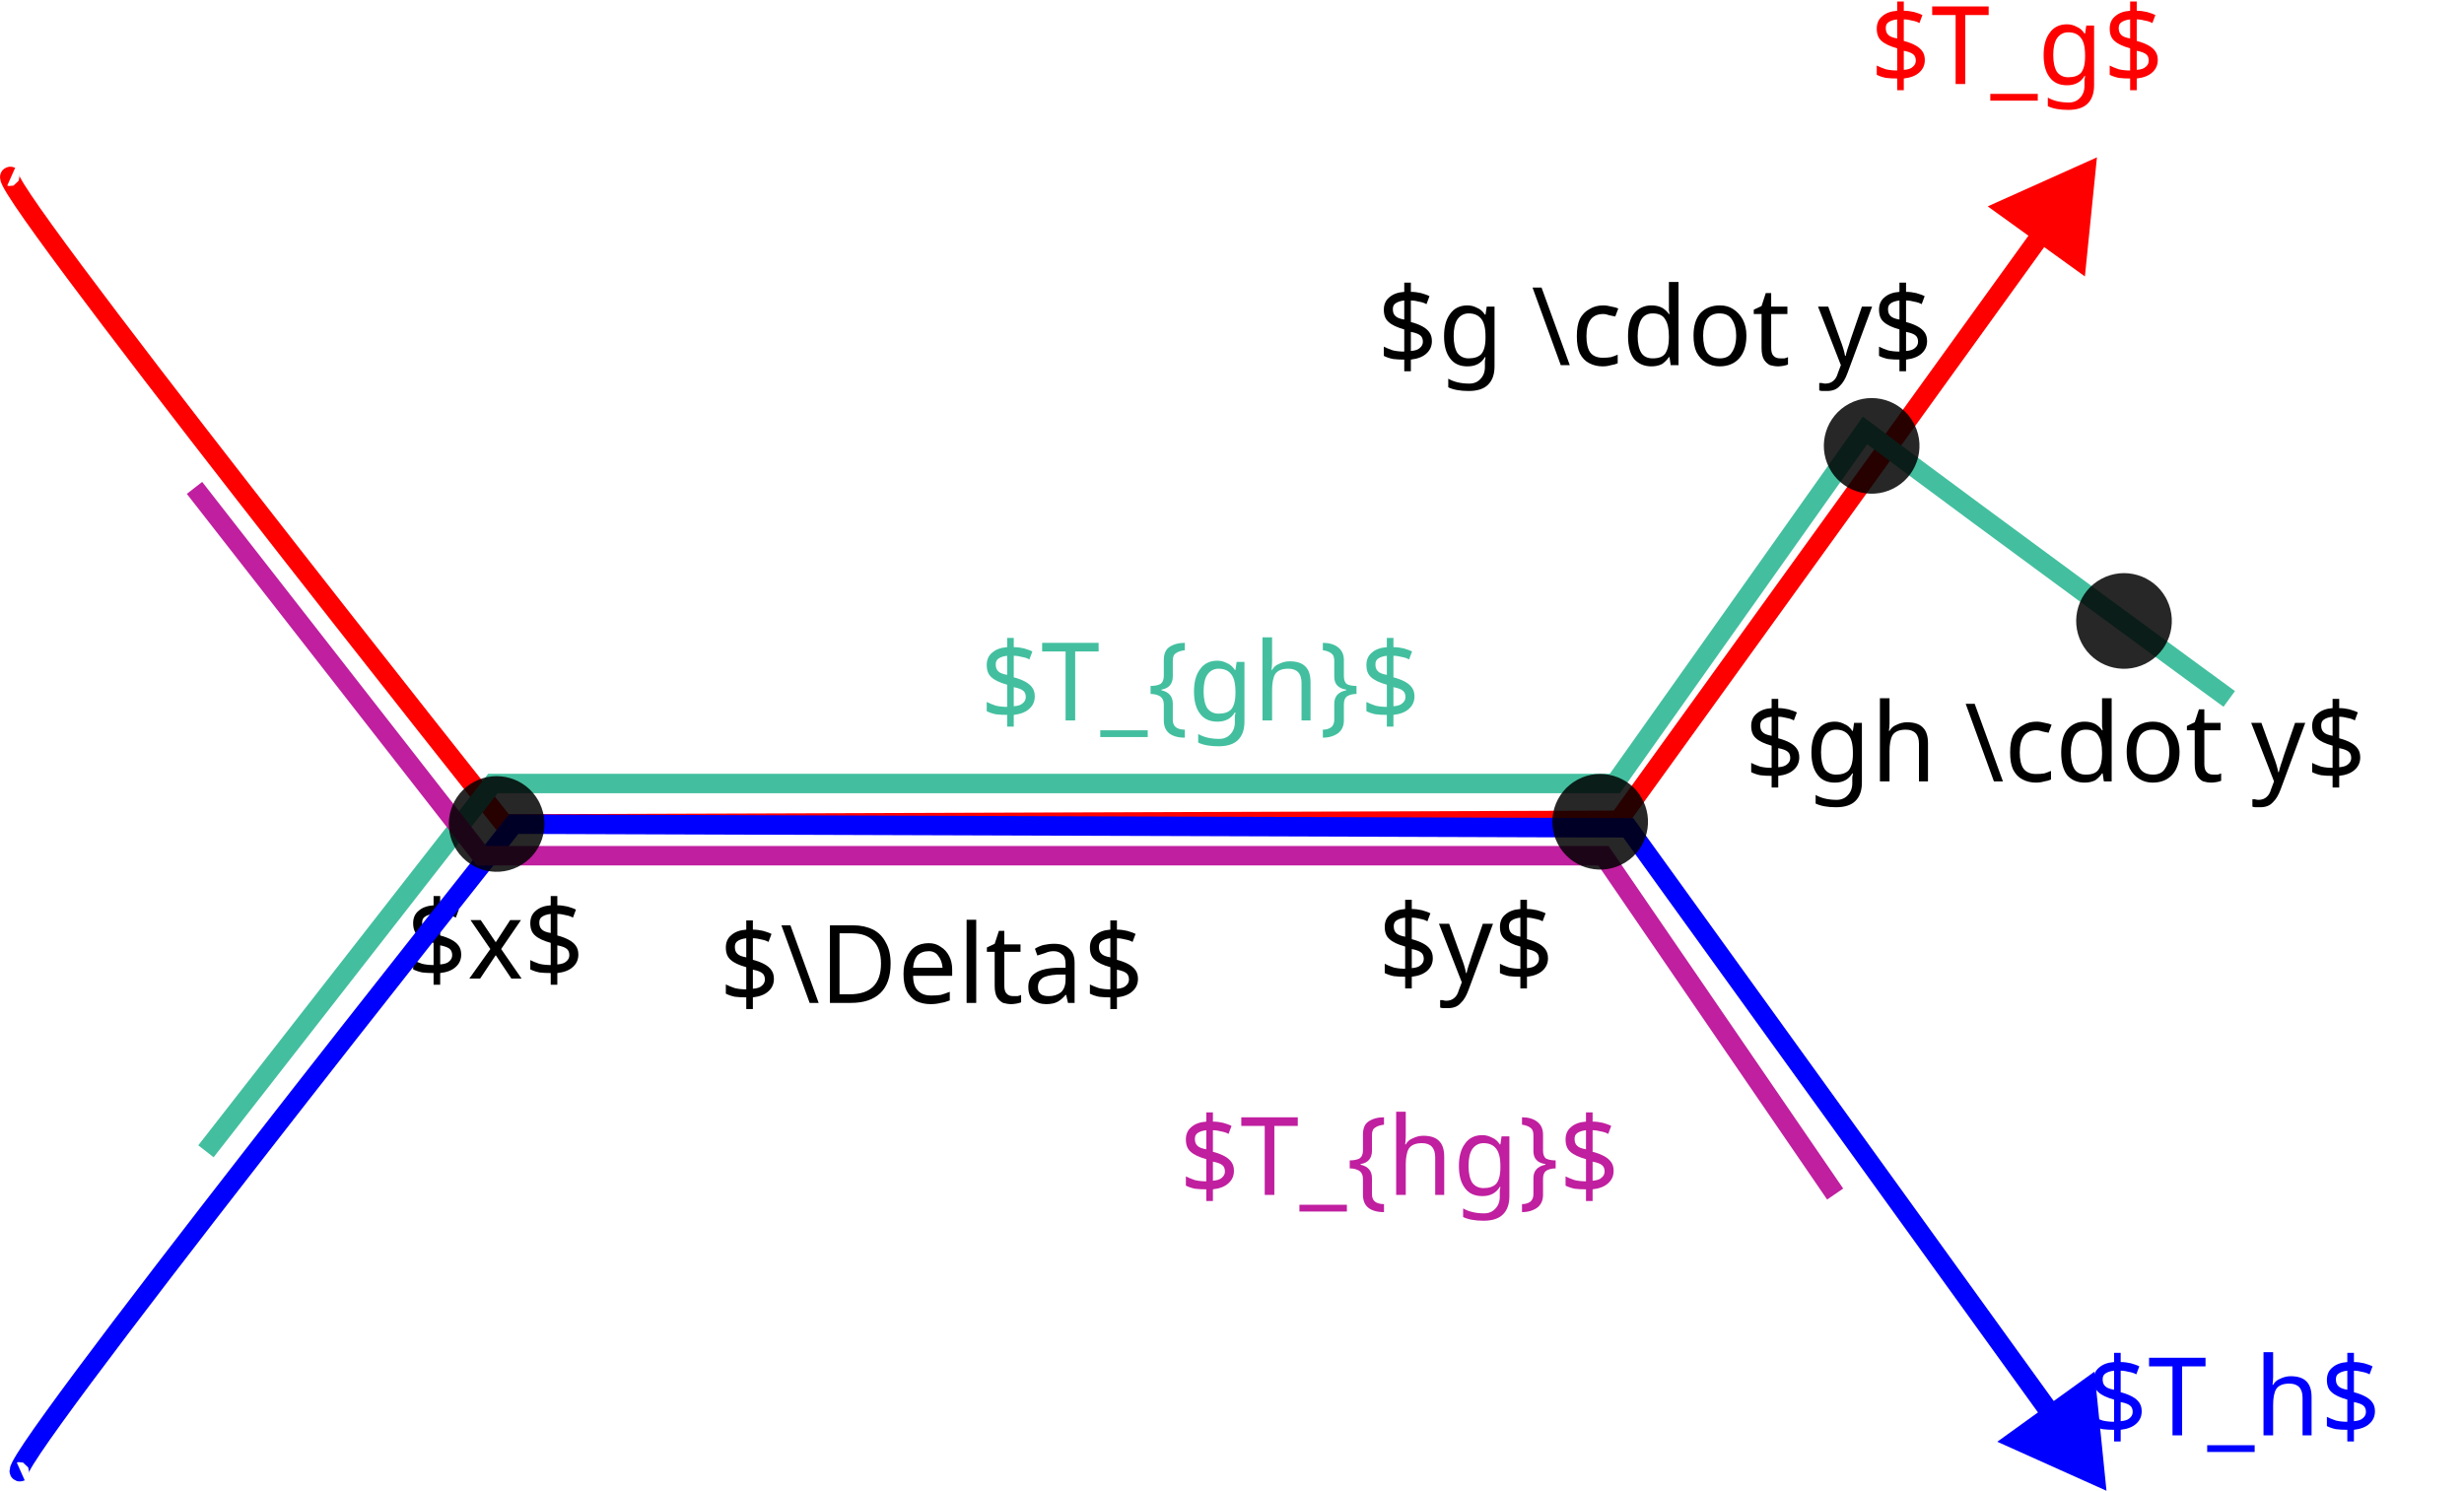
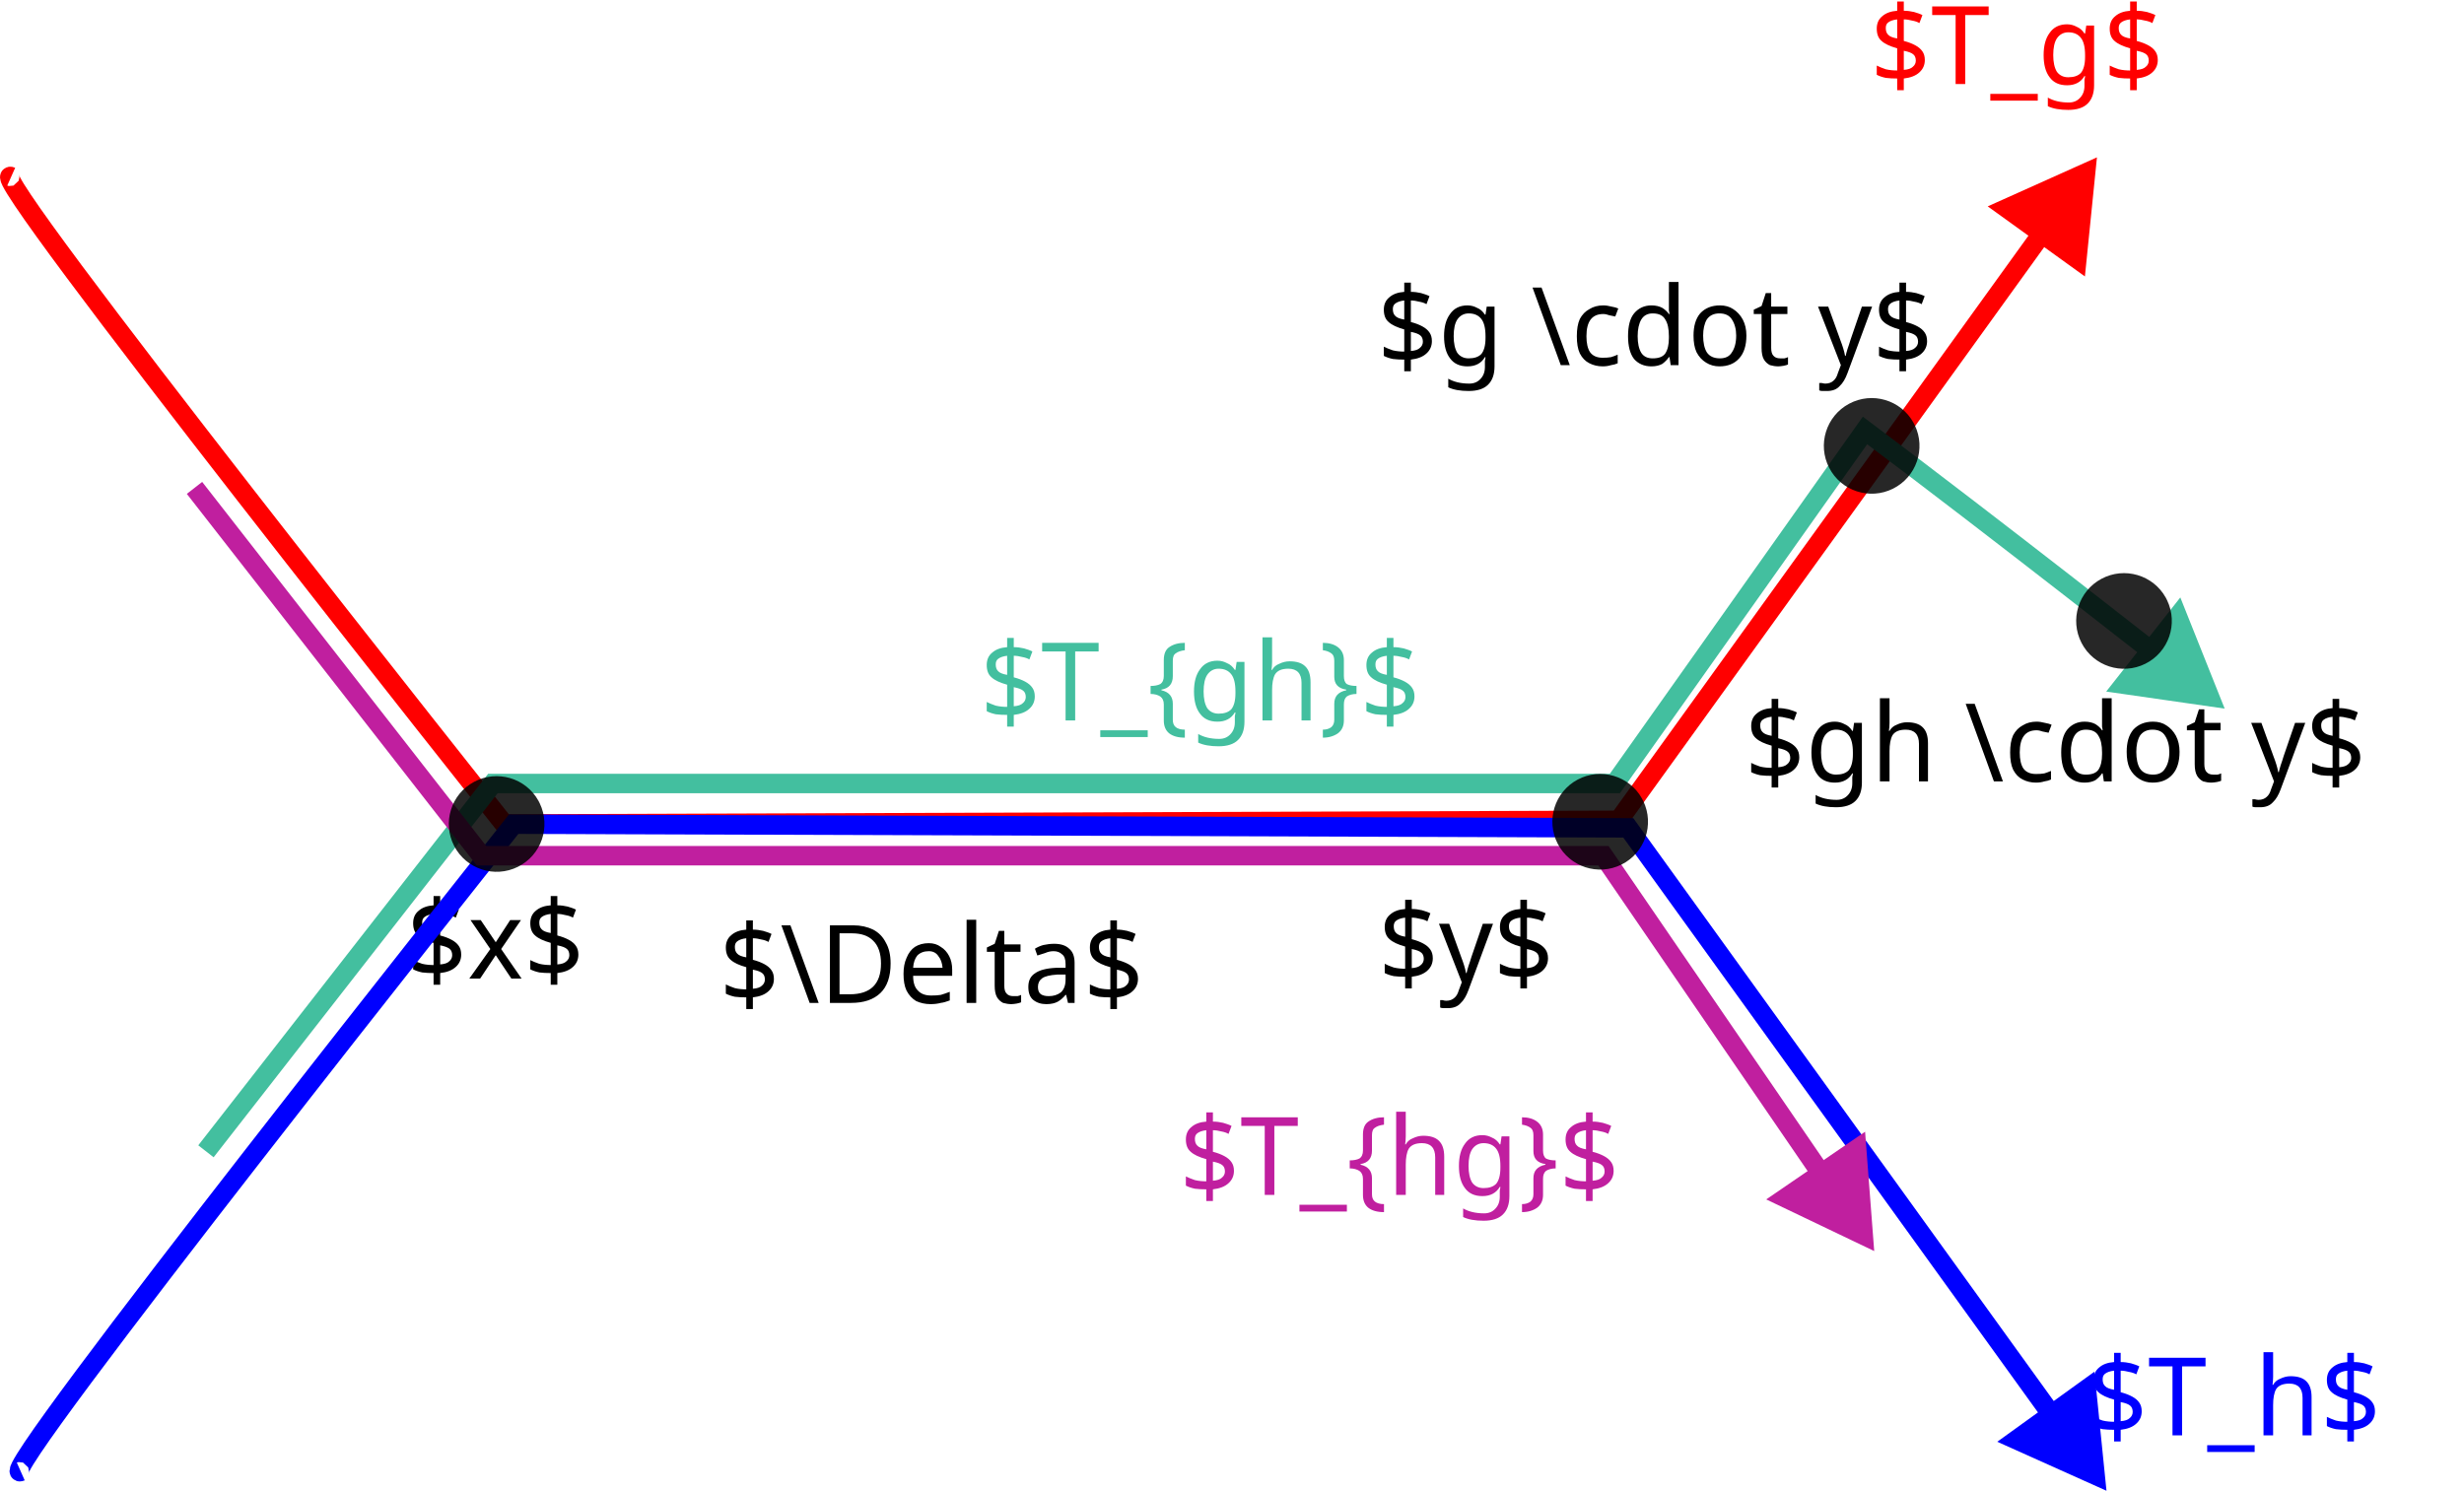
<svg xmlns="http://www.w3.org/2000/svg" width="2.492in" height="1.508in" viewBox="0 0 63.295 38.297" version="1.1" id="svg8">
  <defs id="defs2">
+     <marker style="overflow:visible" id="marker5" refX="0" refY="0" orient="auto-start-reverse" markerWidth="1" markerHeight="1" viewBox="0 0 1 1" preserveAspectRatio="xMidYMid">
+       <path transform="scale(0.5)" style="fill:context-stroke;fill-rule:evenodd;stroke:context-stroke;stroke-width:1pt" d="M 5.77,0 -2.88,5 V -5 Z" id="path5" />
+     </marker>
+     <marker style="overflow:visible" id="marker4" refX="0" refY="0" orient="auto-start-reverse" markerWidth="1" markerHeight="1" viewBox="0 0 1 1" preserveAspectRatio="xMidYMid">
+       <path transform="scale(0.5)" style="fill:context-stroke;fill-rule:evenodd;stroke:context-stroke;stroke-width:1pt" d="M 5.77,0 -2.88,5 V -5 Z" id="path4" />
+     </marker>
    <marker style="overflow:visible" id="Triangle" refX="0" refY="0" orient="auto-start-reverse" markerWidth="1" markerHeight="1" viewBox="0 0 1 1" preserveAspectRatio="xMidYMid">
      <path transform="scale(0.5)" style="fill:context-stroke;fill-rule:evenodd;stroke:context-stroke;stroke-width:1pt" d="M 5.77,0 -2.88,5 V -5 Z" id="path135" />
    </marker>
    <rect x="644.477" y="100.005" width="63.64" height="68.69" id="rect4" />
    <marker style="overflow:visible" id="marker2263" refX="0" refY="0" orient="auto">
      <path transform="scale(0.8)" style="fill:none;fill-opacity:0.75;fill-rule:evenodd;stroke:#e37600;stroke-width:1pt;stroke-opacity:1" d="M 0,5.65 V -5.65" id="path2261" />
    </marker>
    <marker style="overflow:visible" id="DotS" refX="0" refY="0" orient="auto">
      <path transform="matrix(0.2,0,0,0.2,1.48,0.2)" style="fill:#e37600;fill-opacity:1;fill-rule:evenodd;stroke:#e37600;stroke-width:1pt;stroke-opacity:1" d="m -2.5,-1 c 0,2.76 -2.24,5 -5,5 -2.76,0 -5,-2.24 -5,-5 0,-2.76 2.24,-5 5,-5 2.76,0 5,2.24 5,5 z" id="path906" />
    </marker>
    <marker style="overflow:visible" id="marker1201" refX="0" refY="0" orient="auto" viewBox="0 0 8.887 5.078" markerWidth="8.887" markerHeight="5.078" preserveAspectRatio="xMidYMid">
      <path transform="matrix(-0.4,0,0,-0.4,-4,0)" style="fill:#0000ff;fill-opacity:1;fill-rule:evenodd;stroke:#0000ff;stroke-width:1pt;stroke-opacity:1" d="M 0,0 5,-5 -12.5,0 5,5 Z" id="path1199" />
    </marker>
    <marker style="overflow:visible" id="Arrow1Lend" refX="0" refY="0" orient="auto">
      <path transform="matrix(-0.8,0,0,-0.8,-10,0)" style="fill:#0000ff;fill-opacity:1;fill-rule:evenodd;stroke:#0000ff;stroke-width:1pt;stroke-opacity:1" d="M 0,0 5,-5 -12.5,0 5,5 Z" id="path842" />
    </marker>
    <marker style="overflow:visible" id="marker1123" refX="0" refY="0" orient="auto">
      <path transform="matrix(-0.4,0,0,-0.4,-4,0)" style="fill:#0000ff;fill-opacity:1;fill-rule:evenodd;stroke:#0000ff;stroke-width:1pt;stroke-opacity:1" d="M 0,0 5,-5 -12.5,0 5,5 Z" id="path1121" />
    </marker>
    <marker style="overflow:visible" id="Arrow1Mend" refX="0" refY="0" orient="auto">
      <path transform="matrix(-0.4,0,0,-0.4,-4,0)" style="fill:#0000ff;fill-opacity:1;fill-rule:evenodd;stroke:#0000ff;stroke-width:1pt;stroke-opacity:1" d="M 0,0 5,-5 -12.5,0 5,5 Z" id="path848" />
    </marker>
    <rect x="644.477" y="100.005" width="63.64" height="68.69" id="rect4-5" />
    <rect x="644.477" y="100.005" width="63.64" height="68.69" id="rect4-5-6" />
    <rect x="644.477" y="100.005" width="63.64" height="68.69" id="rect4-5-6-1" />
    <rect x="644.477" y="100.005" width="63.64" height="68.69" id="rect4-5-6-1-0" />
    <pattern id="EMFhbasepattern" patternUnits="userSpaceOnUse" width="6" height="6" x="0" y="0" />
    <marker style="overflow:visible" id="Triangle-4" refX="0" refY="0" orient="auto-start-reverse" markerWidth="1" markerHeight="1" viewBox="0 0 1 1" preserveAspectRatio="xMidYMid">
      <path transform="scale(0.5)" style="fill:context-stroke;fill-rule:evenodd;stroke:context-stroke;stroke-width:1pt" d="M 5.77,0 -2.88,5 V -5 Z" id="path135-1" />
    </marker>
  </defs>
  <g id="layer1" transform="translate(-38.13061,-45.62374)">
    <text xml:space="preserve" style="font-style:normal;font-weight:normal;font-size:2.77px;line-height:1.25;font-family:sans-serif;text-align:center;text-anchor:middle;fill:#ff0000;fill-opacity:1;stroke:none;stroke-width:0.105;stroke-dasharray:none" x="92.864" y="47.193" id="text1461-5-3-8" transform="scale(0.9876776,1.012476)">
      <tspan id="tspan1459-0-1-6" x="92.864" y="47.193" style="font-size:2.77px;text-align:center;text-anchor:middle;stroke-width:0.105;stroke-dasharray:none;fill:#ff0000;fill-opacity:1">$T_g$</tspan>
    </text>
    <text xml:space="preserve" style="font-style:normal;font-weight:normal;font-size:2.77px;line-height:1.25;font-family:sans-serif;text-align:center;text-anchor:middle;fill:#000000;fill-opacity:1;stroke:none;stroke-width:0.105" x="53.297" y="69.891" id="text1461-5-3-8-2" transform="scale(0.9876776,1.012476)">
      <tspan id="tspan1459-0-1-6-65" x="53.297" y="69.891" style="font-size:2.77px;text-align:center;text-anchor:middle;stroke-width:0.105">$x$</tspan>
    </text>
    <text xml:space="preserve" style="font-style:normal;font-weight:normal;font-size:2.77px;line-height:1.25;font-family:sans-serif;text-align:center;text-anchor:middle;fill:#000000;fill-opacity:1;stroke:none;stroke-width:0.105" x="78.538" y="69.984" id="text1461-5-3-8-2-2" transform="scale(0.9876776,1.012476)">
      <tspan id="tspan1459-0-1-6-65-0" x="78.538" y="69.984" style="font-size:2.77px;text-align:center;text-anchor:middle;stroke-width:0.105">$y$</tspan>
    </text>
    <text xml:space="preserve" style="font-style:normal;font-weight:normal;font-size:2.77px;line-height:1.25;font-family:sans-serif;text-align:center;text-anchor:middle;fill:#000000;fill-opacity:1;stroke:none;stroke-width:0.105" x="83.456" y="54.323" id="text1461-5-3-8-2-2-8" transform="scale(0.9876776,1.012476)">
      <tspan id="tspan1459-0-1-6-65-0-3" x="83.456" y="54.323" style="font-size:2.77px;text-align:center;text-anchor:middle;stroke-width:0.105">$g \cdot y$</tspan>
    </text>
    <text xml:space="preserve" style="font-style:normal;font-weight:normal;font-size:2.77px;line-height:1.25;font-family:sans-serif;text-align:center;text-anchor:middle;fill:#000000;fill-opacity:1;stroke:none;stroke-width:0.105" x="93.867" y="64.888" id="text1461-5-3-8-2-2-8-9" transform="scale(0.9876776,1.012476)">
      <tspan id="tspan1459-0-1-6-65-0-3-3" x="93.867" y="64.888" style="font-size:2.77px;text-align:center;text-anchor:middle;stroke-width:0.105">$gh \cdot y$</tspan>
    </text>
    <text xml:space="preserve" style="font-style:normal;font-weight:normal;font-size:2.77px;line-height:1.25;font-family:sans-serif;text-align:center;text-anchor:middle;fill:#43bf9f;fill-opacity:1;stroke:none;stroke-width:0.105;stroke-dasharray:none" x="71.627" y="63.339" id="text1461-5-3-8-3" transform="scale(0.9876776,1.012476)">
      <tspan id="tspan1459-0-1-6-5" x="71.627" y="63.339" style="font-size:2.77px;text-align:center;text-anchor:middle;fill:#43bf9f;fill-opacity:1;stroke-width:0.105;stroke-dasharray:none">$T_{gh}$</tspan>
    </text>
    <text xml:space="preserve" style="font-style:normal;font-weight:normal;font-size:2.77px;line-height:1.25;font-family:sans-serif;text-align:center;text-anchor:middle;fill:#c01f9f;fill-opacity:1;stroke:none;stroke-width:0.105" x="76.807" y="75.379" id="text1461-5-3-8-3-3" transform="scale(0.9876776,1.012476)">
      <tspan id="tspan1459-0-1-6-5-2" x="76.807" y="75.379" style="font-size:2.77px;text-align:center;text-anchor:middle;stroke-width:0.105;fill:#c01f9f;fill-opacity:1">$T_{hg}$</tspan>
    </text>
    <text xml:space="preserve" style="font-style:normal;font-weight:normal;font-size:2.77px;line-height:1.25;font-family:sans-serif;text-align:center;text-anchor:middle;fill:#0000ff;fill-opacity:1;stroke:none;stroke-width:0.105" x="98.512" y="81.482" id="text1461-5-3-8-8" transform="scale(0.9876776,1.012476)">
      <tspan id="tspan1459-0-1-6-6" x="98.512" y="81.482" style="font-size:2.77px;text-align:center;text-anchor:middle;stroke-width:0.105;fill:#0000ff;fill-opacity:1">$T_h$</tspan>
    </text>
    <text xml:space="preserve" style="font-style:normal;font-weight:normal;font-size:2.77px;line-height:1.25;font-family:sans-serif;text-align:center;text-anchor:middle;fill:#000000;fill-opacity:1;stroke:none;stroke-width:0.105" x="64.638" y="70.507" id="text1461-5-3-8-8-6" transform="scale(0.9876776,1.012476)">
      <tspan id="tspan1459-0-1-6-6-9" x="64.638" y="70.507" style="font-size:2.77px;text-align:center;text-anchor:middle;stroke-width:0.105">$\Delta$</tspan>
    </text>
    <path style="fill:none;stroke:#ff0000;stroke-width:0.5;stroke-dasharray:none;stroke-opacity:1;marker-start:url(#Triangle)" d="m 90.958,51.104 -11.245,15.592 -28.632,0.095 c 0,0 -13.513,-17.009 -12.662,-16.631" id="path1" />
    <path style="fill:none;stroke:#0000ff;stroke-width:0.5;stroke-dasharray:none;stroke-opacity:1;marker-start:url(#Triangle-4)" d="M 91.203,82.481 79.958,66.89 51.326,66.795 c 0,0 -13.513,17.009 -12.662,16.631" id="path1-2" />
-     <path style="fill:none;stroke:#43bf9f;stroke-width:0.5;stroke-dasharray:none;stroke-opacity:1" d="m 43.421,75.2 7.371,-9.449 28.821,-10e-7 6.426,-9.071 c 3.403,2.551 9.356,6.898 9.356,6.898" id="path2" />
-     <path style="fill:none;stroke:#c01f9f;stroke-width:0.5;stroke-dasharray:none;stroke-opacity:1" d="m 43.127,58.156 7.371,9.449 28.821,1e-6 5.953,8.693" id="path2-2" />
+     <path style="fill:none;stroke:#43bf9f;stroke-width:0.5;stroke-dasharray:none;stroke-opacity:1;marker-end:url(#marker5)" d="m 43.421,75.2 7.371,-9.449 28.821,-10e-7 6.426,-9.071 c 3.403,2.551 7.844,6.048 7.844,6.048" id="path2" />
+     <path style="fill:none;stroke:#c01f9f;stroke-width:0.5;stroke-dasharray:none;stroke-opacity:1;marker-end:url(#marker4)" d="m 43.127,58.156 7.371,9.449 28.821,1e-6 5.953,8.693" id="path2-2" />
    <path style="fill:#000000;fill-opacity:0.845;stroke:none;stroke-width:0.542" id="path3" d="m 51.995,66.259 a 1.228,1.228 0 0 1 -0.559,1.631 1.228,1.228 0 0 1 -1.639,-0.535 1.228,1.228 0 0 1 0.511,-1.647 1.228,1.228 0 0 1 1.654,0.486" />
    <path style="fill:#000000;fill-opacity:0.845;stroke:none;stroke-width:0.542" id="path3-8" d="m 80.343,66.202 a 1.228,1.228 0 0 1 -0.559,1.631 1.228,1.228 0 0 1 -1.639,-0.535 1.228,1.228 0 0 1 0.511,-1.647 1.228,1.228 0 0 1 1.654,0.486" />
    <path style="fill:#000000;fill-opacity:0.845;stroke:none;stroke-width:0.542" id="path3-8-8" d="m 87.317,56.545 a 1.228,1.228 0 0 1 -0.559,1.631 1.228,1.228 0 0 1 -1.639,-0.535 1.228,1.228 0 0 1 0.511,-1.647 1.228,1.228 0 0 1 1.654,0.486" />
    <path style="fill:#000000;fill-opacity:0.845;stroke:none;stroke-width:0.542" id="path3-8-8-4" d="m 93.799,61.043 a 1.228,1.228 0 0 1 -0.559,1.631 1.228,1.228 0 0 1 -1.639,-0.535 1.228,1.228 0 0 1 0.511,-1.647 1.228,1.228 0 0 1 1.654,0.486" />
  </g>
</svg>
